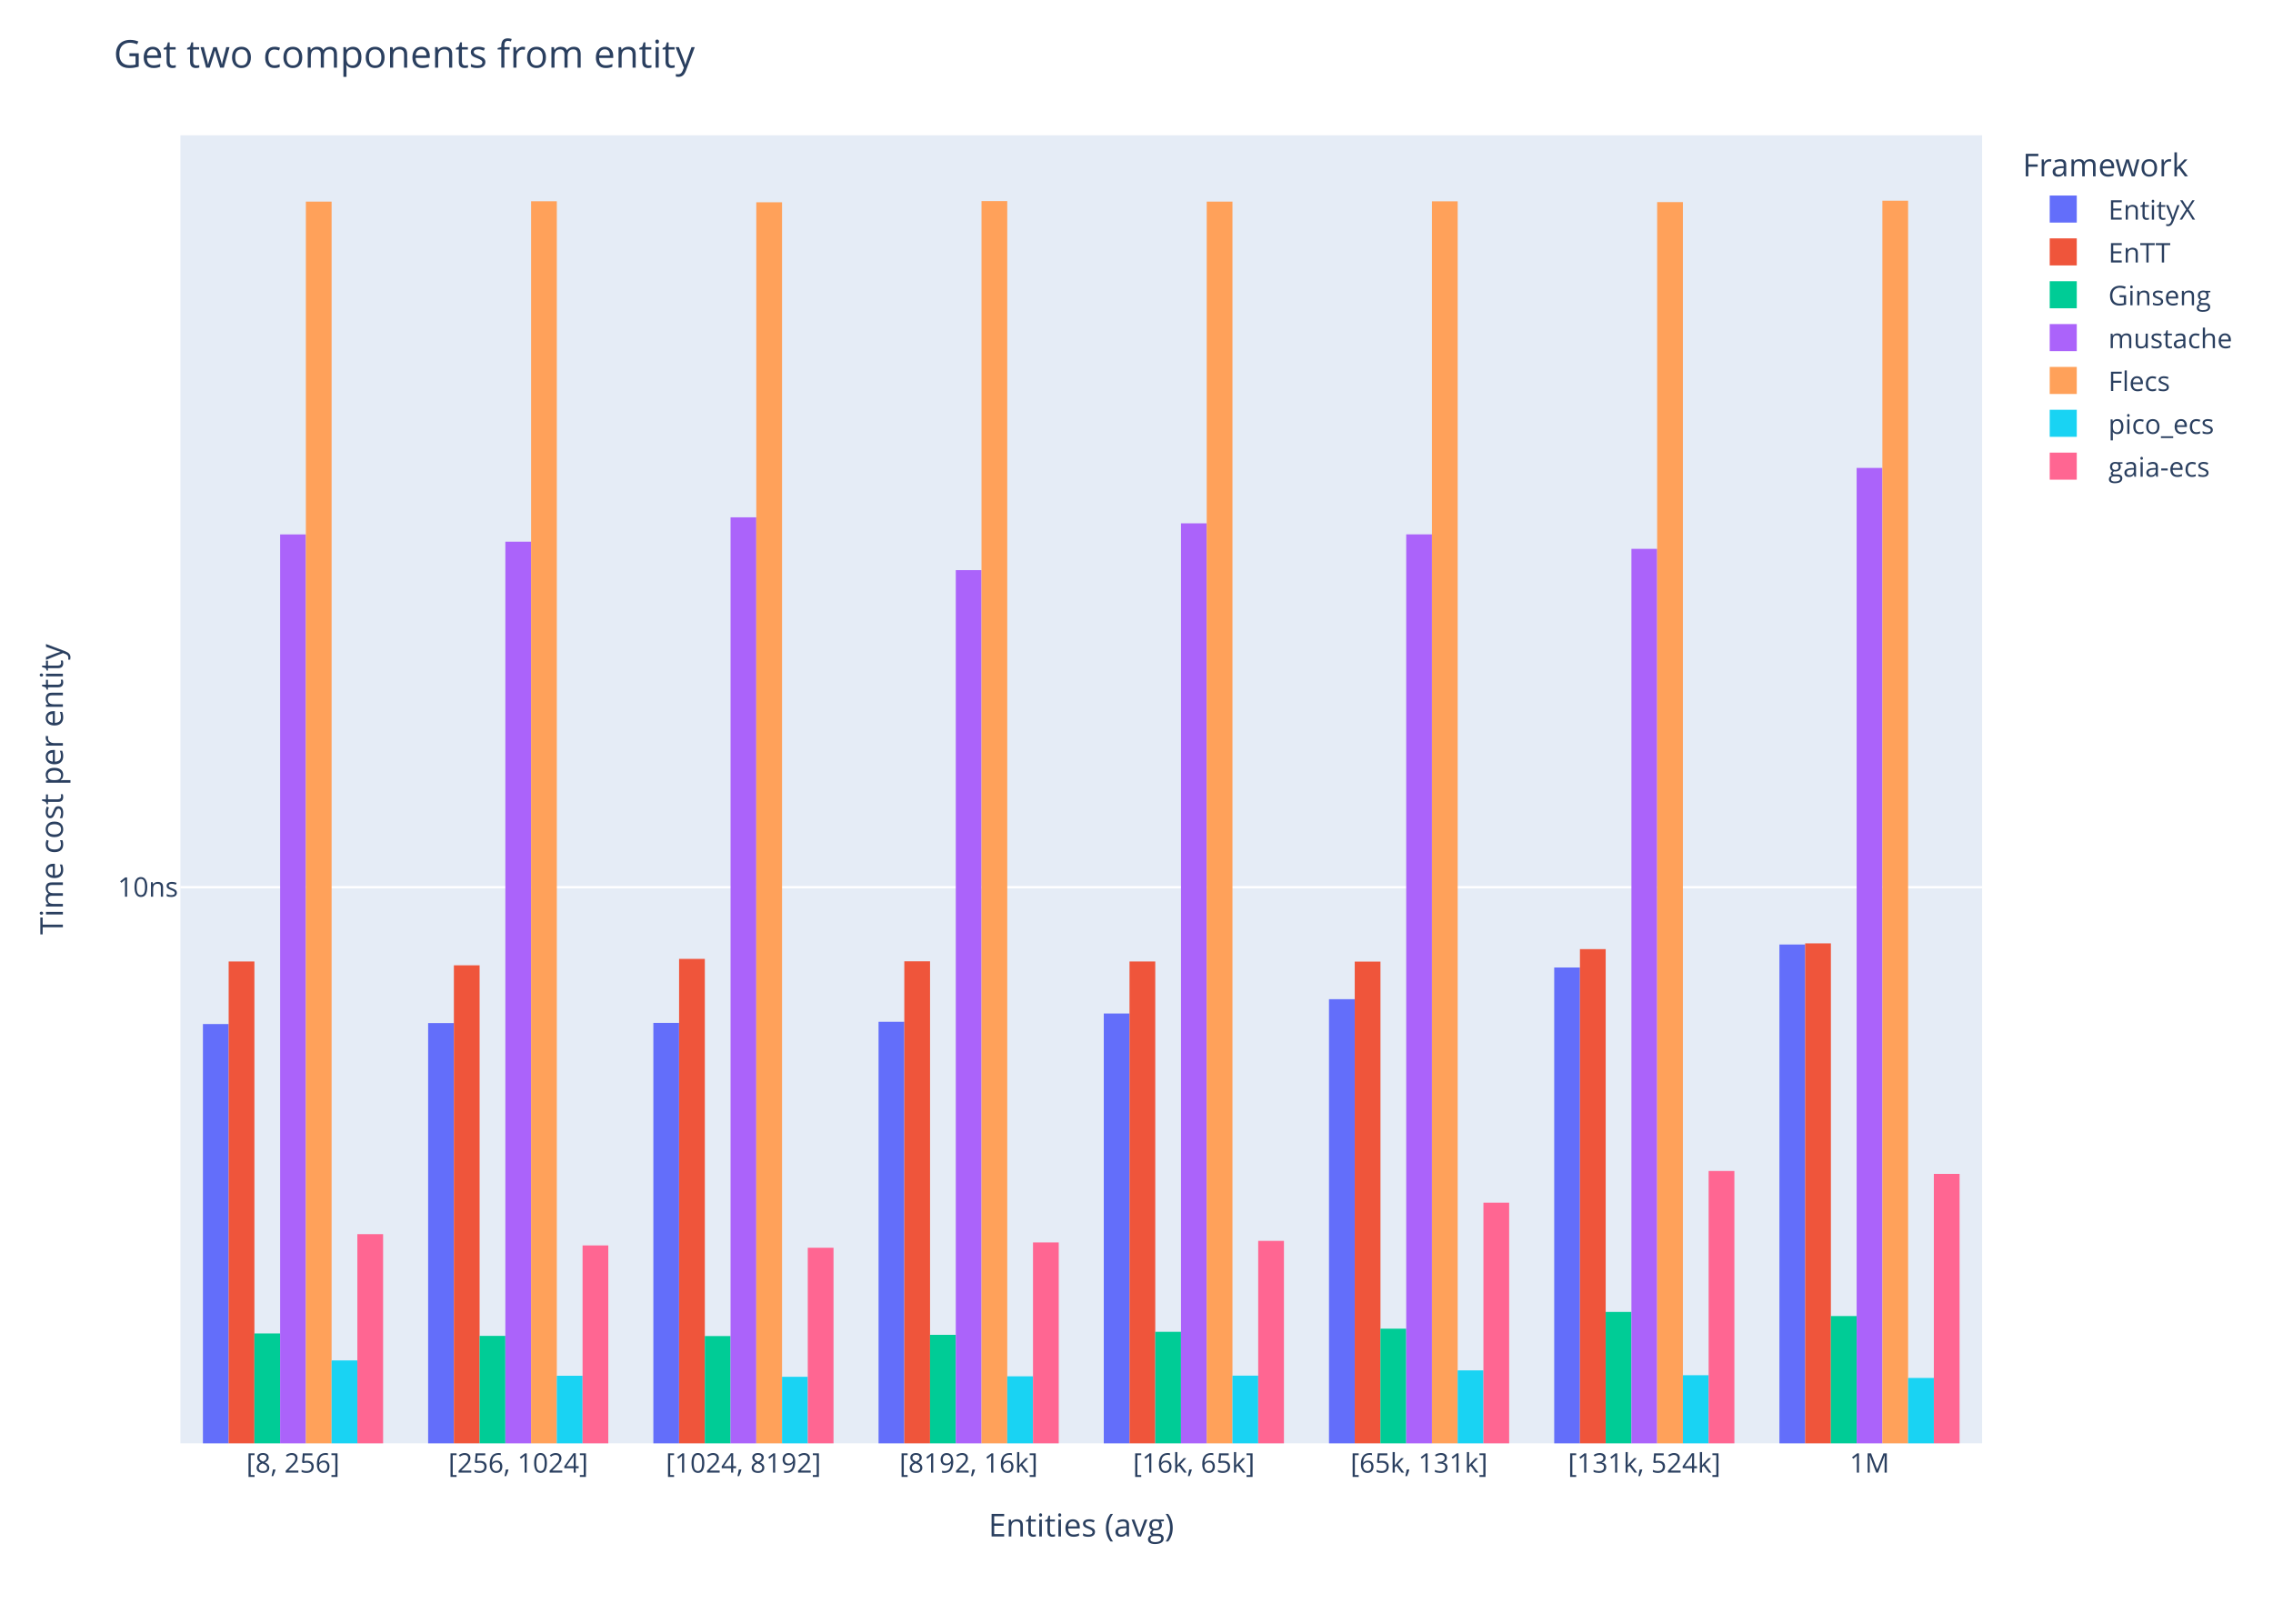
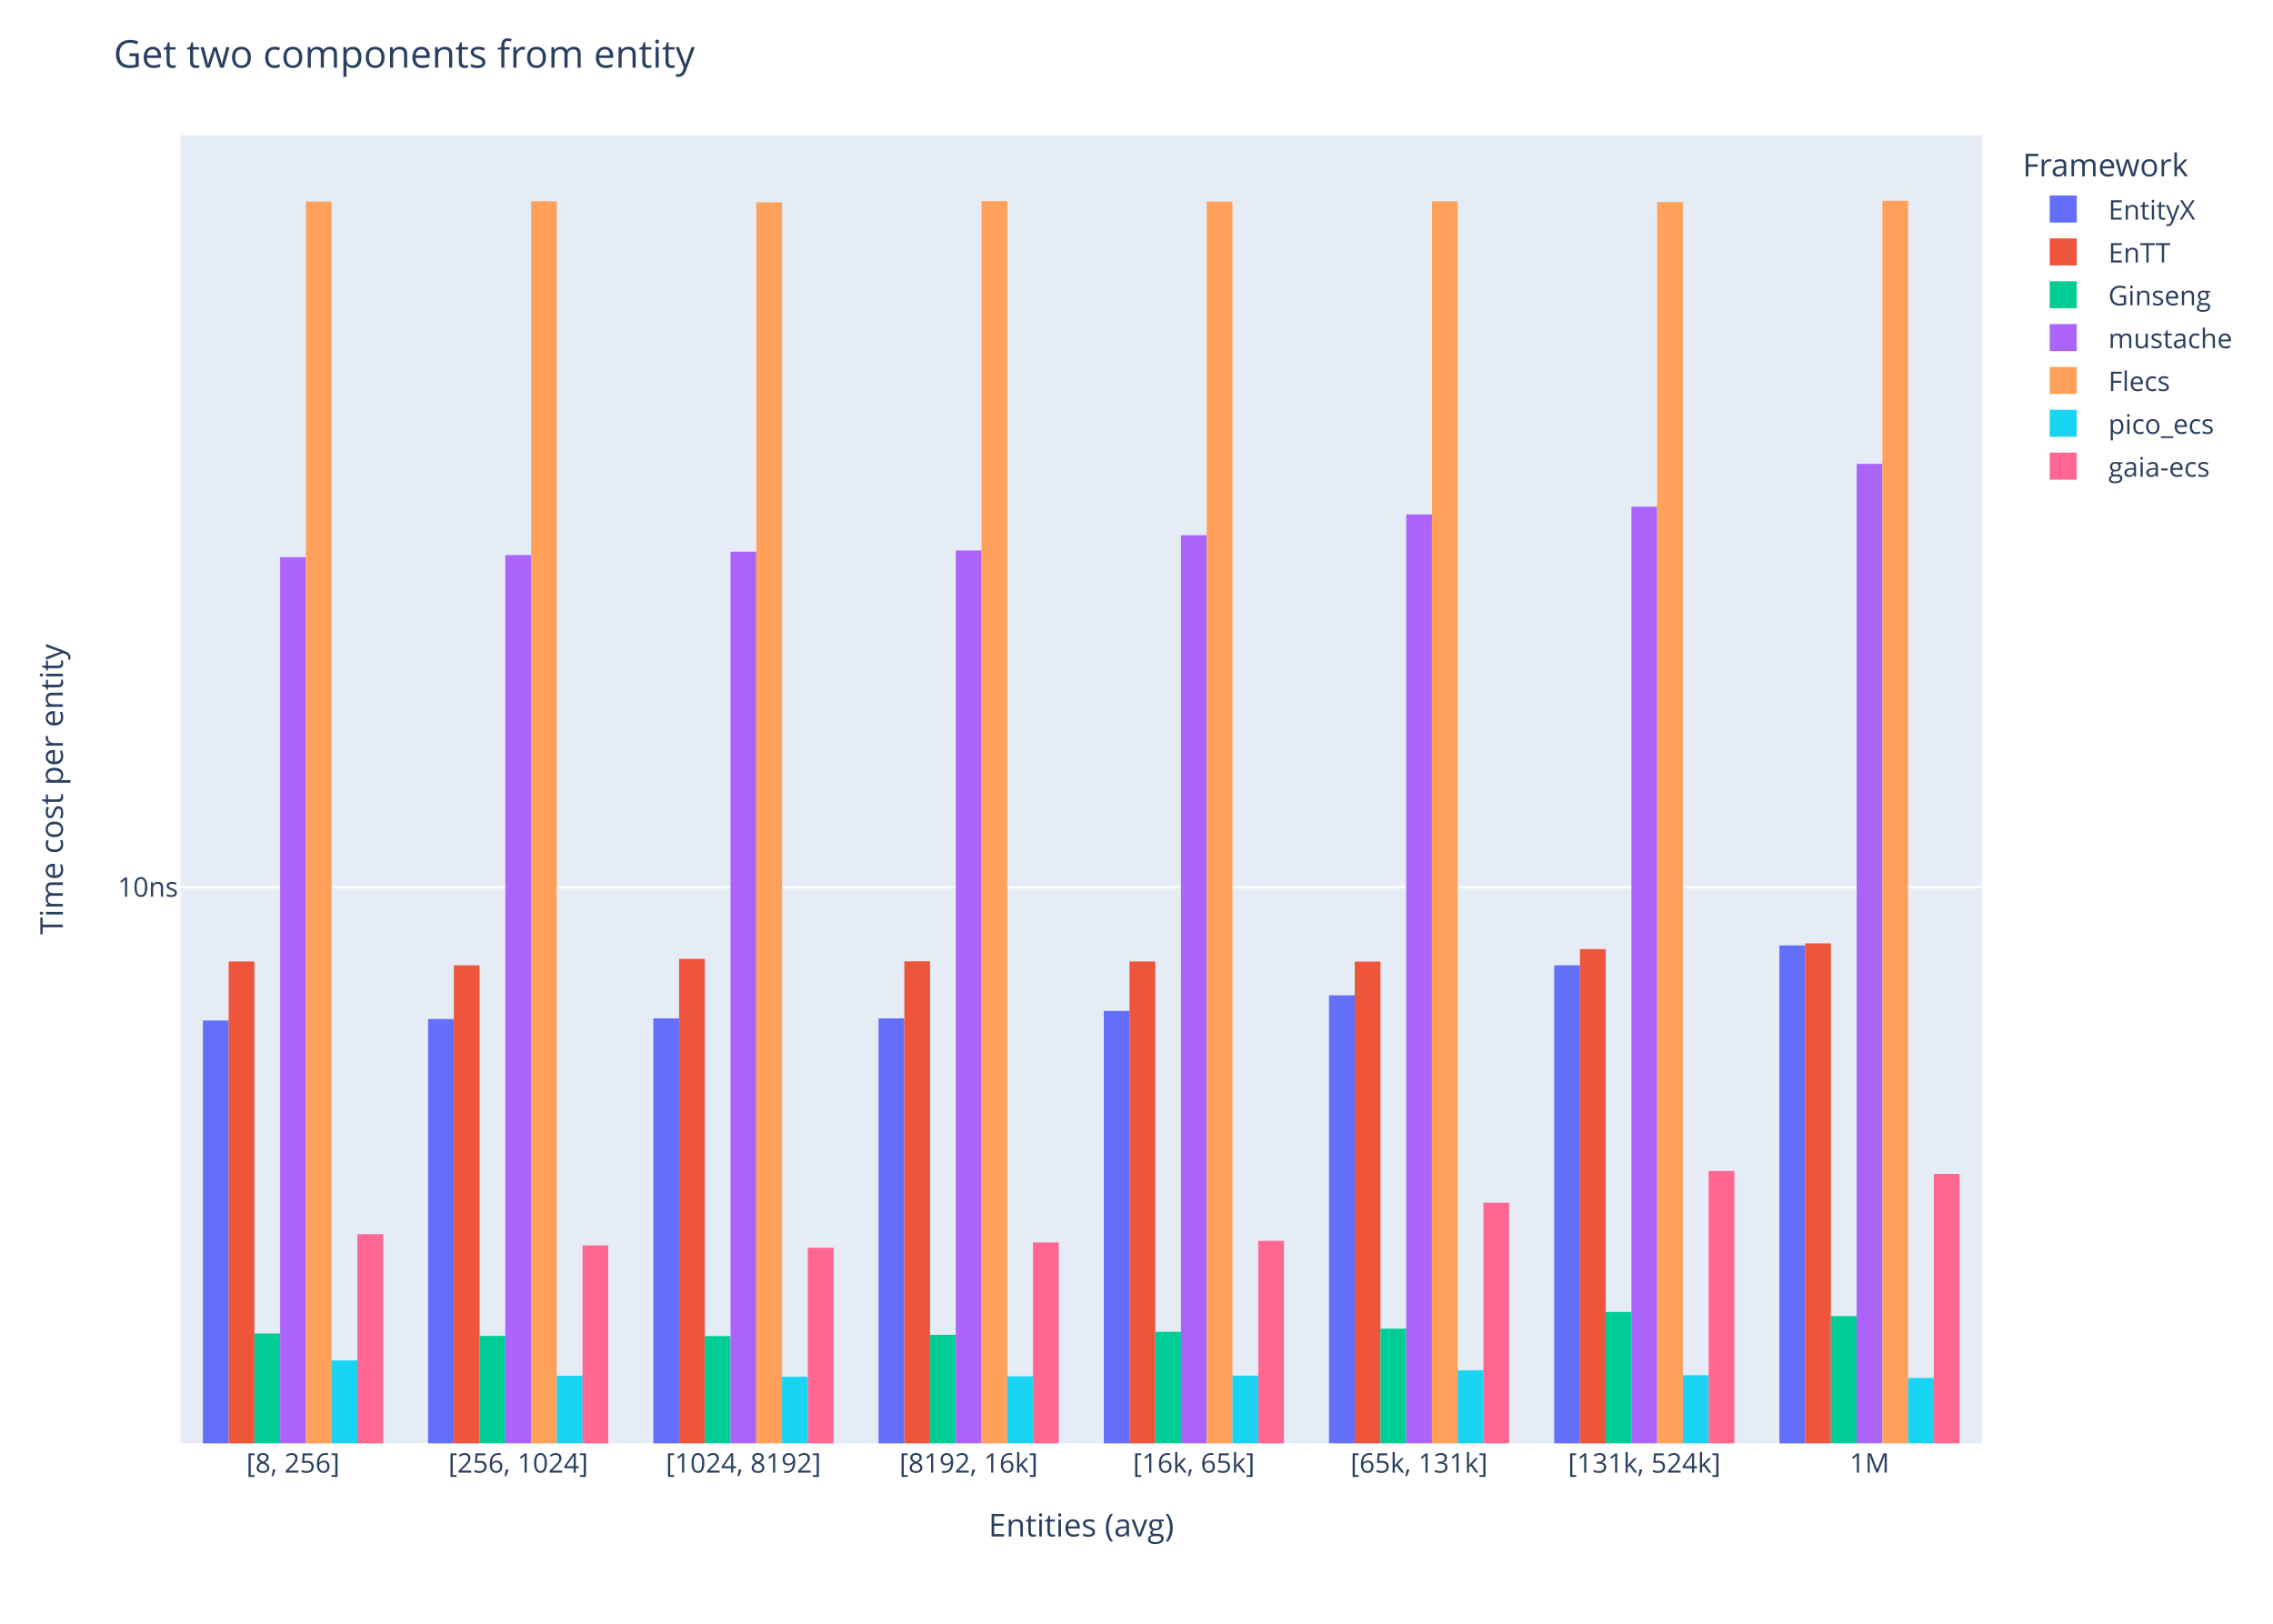
<svg xmlns="http://www.w3.org/2000/svg" class="main-svg" width="1008" height="720" style="" viewBox="0 0 1008 720">
  <rect x="0" y="0" width="1008" height="720" style="fill: rgb(255, 255, 255); fill-opacity: 1;" />
-   <defs id="defs-443642">
+   <defs id="defs-225a2e">
    <g class="clips">
-       <clipPath id="clip443642xyplot" class="plotclip">
+       <clipPath id="clip225a2exyplot" class="plotclip">
        <rect width="799" height="580" />
      </clipPath>
-       <clipPath class="axesclip" id="clip443642x">
+       <clipPath class="axesclip" id="clip225a2ex">
        <rect x="80" y="0" width="799" height="720" />
      </clipPath>
-       <clipPath class="axesclip" id="clip443642y">
+       <clipPath class="axesclip" id="clip225a2ey">
        <rect x="0" y="60" width="1008" height="580" />
      </clipPath>
-       <clipPath class="axesclip" id="clip443642xy">
+       <clipPath class="axesclip" id="clip225a2exy">
        <rect x="80" y="60" width="799" height="580" />
      </clipPath>
    </g>
    <g class="gradients" />
    <g class="patterns" />
  </defs>
  <g class="bglayer">
    <rect class="bg" x="80" y="60" width="799" height="580" style="fill: rgb(229, 236, 246); fill-opacity: 1; stroke-width: 0;" />
  </g>
  <g class="layer-below">
    <g class="imagelayer" />
    <g class="shapelayer" />
  </g>
  <g class="cartesianlayer">
    <g class="subplot xy">
      <g class="layer-subplot">
        <g class="shapelayer" />
        <g class="imagelayer" />
      </g>
      <g class="minor-gridlayer">
        <g class="x" />
        <g class="y" />
      </g>
      <g class="gridlayer">
        <g class="x" />
        <g class="y">
          <path class="ygrid crisp" transform="translate(0,393.41)" d="M80,0h799" style="stroke: rgb(255, 255, 255); stroke-opacity: 1; stroke-width: 1px;" />
        </g>
      </g>
      <g class="zerolinelayer" />
      <path class="xlines-below" />
      <path class="ylines-below" />
      <g class="overlines-below" />
      <g class="xaxislayer-below" />
      <g class="yaxislayer-below" />
      <g class="overaxes-below" />
-       <g class="plot" transform="translate(80,60)" clip-path="url(#clip443642xyplot)">
+       <g class="plot" transform="translate(80,60)" clip-path="url(#clip225a2exyplot)">
        <g class="barlayer mlayer">
          <g class="trace bars" style="opacity: 1;">
            <g class="points">
              <g class="point">
-                 <path d="M9.99,6090V394.08H21.4V6090Z" style="vector-effect: none; opacity: 1; stroke-width: 0px; fill: rgb(99, 110, 250); fill-opacity: 1;" />
-               </g>
-               <g class="point">
-                 <path d="M109.86,6090V393.65H121.28V6090Z" style="vector-effect: none; opacity: 1; stroke-width: 0px; fill: rgb(99, 110, 250); fill-opacity: 1;" />
-               </g>
-               <g class="point">
-                 <path d="M209.74,6090V393.56H221.15V6090Z" style="vector-effect: none; opacity: 1; stroke-width: 0px; fill: rgb(99, 110, 250); fill-opacity: 1;" />
-               </g>
-               <g class="point">
-                 <path d="M309.61,6090V393.09H321.03V6090Z" style="vector-effect: none; opacity: 1; stroke-width: 0px; fill: rgb(99, 110, 250); fill-opacity: 1;" />
-               </g>
-               <g class="point">
-                 <path d="M409.49,6090V389.4H420.9V6090Z" style="vector-effect: none; opacity: 1; stroke-width: 0px; fill: rgb(99, 110, 250); fill-opacity: 1;" />
-               </g>
-               <g class="point">
-                 <path d="M509.36,6090V383.06H520.78V6090Z" style="vector-effect: none; opacity: 1; stroke-width: 0px; fill: rgb(99, 110, 250); fill-opacity: 1;" />
-               </g>
-               <g class="point">
-                 <path d="M609.24,6090V369H620.65V6090Z" style="vector-effect: none; opacity: 1; stroke-width: 0px; fill: rgb(99, 110, 250); fill-opacity: 1;" />
-               </g>
-               <g class="point">
-                 <path d="M709.11,6090V358.82H720.53V6090Z" style="vector-effect: none; opacity: 1; stroke-width: 0px; fill: rgb(99, 110, 250); fill-opacity: 1;" />
+                 <path d="M9.99,6090V392.5H21.4V6090Z" style="vector-effect: none; opacity: 1; stroke-width: 0px; fill: rgb(99, 110, 250); fill-opacity: 1;" />
+               </g>
+               <g class="point">
+                 <path d="M109.86,6090V391.85H121.28V6090Z" style="vector-effect: none; opacity: 1; stroke-width: 0px; fill: rgb(99, 110, 250); fill-opacity: 1;" />
+               </g>
+               <g class="point">
+                 <path d="M209.74,6090V391.56H221.15V6090Z" style="vector-effect: none; opacity: 1; stroke-width: 0px; fill: rgb(99, 110, 250); fill-opacity: 1;" />
+               </g>
+               <g class="point">
+                 <path d="M309.61,6090V391.55H321.03V6090Z" style="vector-effect: none; opacity: 1; stroke-width: 0px; fill: rgb(99, 110, 250); fill-opacity: 1;" />
+               </g>
+               <g class="point">
+                 <path d="M409.49,6090V388.25H420.9V6090Z" style="vector-effect: none; opacity: 1; stroke-width: 0px; fill: rgb(99, 110, 250); fill-opacity: 1;" />
+               </g>
+               <g class="point">
+                 <path d="M509.36,6090V381.35H520.78V6090Z" style="vector-effect: none; opacity: 1; stroke-width: 0px; fill: rgb(99, 110, 250); fill-opacity: 1;" />
+               </g>
+               <g class="point">
+                 <path d="M609.24,6090V368.05H620.65V6090Z" style="vector-effect: none; opacity: 1; stroke-width: 0px; fill: rgb(99, 110, 250); fill-opacity: 1;" />
+               </g>
+               <g class="point">
+                 <path d="M709.11,6090V359.21H720.53V6090Z" style="vector-effect: none; opacity: 1; stroke-width: 0px; fill: rgb(99, 110, 250); fill-opacity: 1;" />
              </g>
            </g>
          </g>
          <g class="trace bars" style="opacity: 1;">
            <g class="points">
              <g class="point">
                <path d="M21.4,6090V366.35H32.82V6090Z" style="vector-effect: none; opacity: 1; stroke-width: 0px; fill: rgb(239, 85, 59); fill-opacity: 1;" />
              </g>
              <g class="point">
                <path d="M121.28,6090V368.05H132.69V6090Z" style="vector-effect: none; opacity: 1; stroke-width: 0px; fill: rgb(239, 85, 59); fill-opacity: 1;" />
              </g>
              <g class="point">
                <path d="M221.15,6090V365.2H232.57V6090Z" style="vector-effect: none; opacity: 1; stroke-width: 0px; fill: rgb(239, 85, 59); fill-opacity: 1;" />
              </g>
              <g class="point">
                <path d="M321.03,6090V366.25H332.44V6090Z" style="vector-effect: none; opacity: 1; stroke-width: 0px; fill: rgb(239, 85, 59); fill-opacity: 1;" />
              </g>
              <g class="point">
                <path d="M420.9,6090V366.35H432.32V6090Z" style="vector-effect: none; opacity: 1; stroke-width: 0px; fill: rgb(239, 85, 59); fill-opacity: 1;" />
              </g>
              <g class="point">
                <path d="M520.78,6090V366.39H532.19V6090Z" style="vector-effect: none; opacity: 1; stroke-width: 0px; fill: rgb(239, 85, 59); fill-opacity: 1;" />
              </g>
              <g class="point">
                <path d="M620.65,6090V360.85H632.07V6090Z" style="vector-effect: none; opacity: 1; stroke-width: 0px; fill: rgb(239, 85, 59); fill-opacity: 1;" />
              </g>
              <g class="point">
                <path d="M720.53,6090V358.31H731.94V6090Z" style="vector-effect: none; opacity: 1; stroke-width: 0px; fill: rgb(239, 85, 59); fill-opacity: 1;" />
              </g>
            </g>
          </g>
          <g class="trace bars" style="opacity: 1;">
            <g class="points">
              <g class="point">
                <path d="M32.82,6090V531.28H44.23V6090Z" style="vector-effect: none; opacity: 1; stroke-width: 0px; fill: rgb(0, 204, 150); fill-opacity: 1;" />
              </g>
              <g class="point">
                <path d="M132.69,6090V532.35H144.11V6090Z" style="vector-effect: none; opacity: 1; stroke-width: 0px; fill: rgb(0, 204, 150); fill-opacity: 1;" />
              </g>
              <g class="point">
                <path d="M232.57,6090V532.44H243.98V6090Z" style="vector-effect: none; opacity: 1; stroke-width: 0px; fill: rgb(0, 204, 150); fill-opacity: 1;" />
              </g>
              <g class="point">
                <path d="M332.44,6090V531.91H343.86V6090Z" style="vector-effect: none; opacity: 1; stroke-width: 0px; fill: rgb(0, 204, 150); fill-opacity: 1;" />
              </g>
              <g class="point">
                <path d="M432.32,6090V530.55H443.73V6090Z" style="vector-effect: none; opacity: 1; stroke-width: 0px; fill: rgb(0, 204, 150); fill-opacity: 1;" />
              </g>
              <g class="point">
                <path d="M532.19,6090V529.15H543.61V6090Z" style="vector-effect: none; opacity: 1; stroke-width: 0px; fill: rgb(0, 204, 150); fill-opacity: 1;" />
              </g>
              <g class="point">
                <path d="M632.07,6090V521.75H643.48V6090Z" style="vector-effect: none; opacity: 1; stroke-width: 0px; fill: rgb(0, 204, 150); fill-opacity: 1;" />
              </g>
              <g class="point">
                <path d="M731.94,6090V523.56H743.36V6090Z" style="vector-effect: none; opacity: 1; stroke-width: 0px; fill: rgb(0, 204, 150); fill-opacity: 1;" />
              </g>
            </g>
          </g>
          <g class="trace bars" style="opacity: 1;">
            <g class="points">
              <g class="point">
-                 <path d="M44.23,6090V176.98H55.64V6090Z" style="vector-effect: none; opacity: 1; stroke-width: 0px; fill: rgb(171, 99, 250); fill-opacity: 1;" />
-               </g>
-               <g class="point">
-                 <path d="M144.11,6090V180.19H155.52V6090Z" style="vector-effect: none; opacity: 1; stroke-width: 0px; fill: rgb(171, 99, 250); fill-opacity: 1;" />
-               </g>
-               <g class="point">
-                 <path d="M243.98,6090V169.4H255.39V6090Z" style="vector-effect: none; opacity: 1; stroke-width: 0px; fill: rgb(171, 99, 250); fill-opacity: 1;" />
-               </g>
-               <g class="point">
-                 <path d="M343.86,6090V192.81H355.27V6090Z" style="vector-effect: none; opacity: 1; stroke-width: 0px; fill: rgb(171, 99, 250); fill-opacity: 1;" />
-               </g>
-               <g class="point">
-                 <path d="M443.73,6090V172.06H455.14V6090Z" style="vector-effect: none; opacity: 1; stroke-width: 0px; fill: rgb(171, 99, 250); fill-opacity: 1;" />
-               </g>
-               <g class="point">
-                 <path d="M543.61,6090V176.95H555.02V6090Z" style="vector-effect: none; opacity: 1; stroke-width: 0px; fill: rgb(171, 99, 250); fill-opacity: 1;" />
-               </g>
-               <g class="point">
-                 <path d="M643.48,6090V183.36H654.89V6090Z" style="vector-effect: none; opacity: 1; stroke-width: 0px; fill: rgb(171, 99, 250); fill-opacity: 1;" />
-               </g>
-               <g class="point">
-                 <path d="M743.36,6090V147.49H754.77V6090Z" style="vector-effect: none; opacity: 1; stroke-width: 0px; fill: rgb(171, 99, 250); fill-opacity: 1;" />
+                 <path d="M44.23,6090V187.06H55.64V6090Z" style="vector-effect: none; opacity: 1; stroke-width: 0px; fill: rgb(171, 99, 250); fill-opacity: 1;" />
+               </g>
+               <g class="point">
+                 <path d="M144.11,6090V186.1H155.52V6090Z" style="vector-effect: none; opacity: 1; stroke-width: 0px; fill: rgb(171, 99, 250); fill-opacity: 1;" />
+               </g>
+               <g class="point">
+                 <path d="M243.98,6090V184.64H255.39V6090Z" style="vector-effect: none; opacity: 1; stroke-width: 0px; fill: rgb(171, 99, 250); fill-opacity: 1;" />
+               </g>
+               <g class="point">
+                 <path d="M343.86,6090V184.11H355.27V6090Z" style="vector-effect: none; opacity: 1; stroke-width: 0px; fill: rgb(171, 99, 250); fill-opacity: 1;" />
+               </g>
+               <g class="point">
+                 <path d="M443.73,6090V177.33H455.14V6090Z" style="vector-effect: none; opacity: 1; stroke-width: 0px; fill: rgb(171, 99, 250); fill-opacity: 1;" />
+               </g>
+               <g class="point">
+                 <path d="M543.61,6090V168.13H555.02V6090Z" style="vector-effect: none; opacity: 1; stroke-width: 0px; fill: rgb(171, 99, 250); fill-opacity: 1;" />
+               </g>
+               <g class="point">
+                 <path d="M643.48,6090V164.68H654.89V6090Z" style="vector-effect: none; opacity: 1; stroke-width: 0px; fill: rgb(171, 99, 250); fill-opacity: 1;" />
+               </g>
+               <g class="point">
+                 <path d="M743.36,6090V145.69H754.77V6090Z" style="vector-effect: none; opacity: 1; stroke-width: 0px; fill: rgb(171, 99, 250); fill-opacity: 1;" />
              </g>
            </g>
          </g>
          <g class="trace bars" style="opacity: 1;">
            <g class="points">
              <g class="point">
                <path d="M55.64,6090V29.4H67.06V6090Z" style="vector-effect: none; opacity: 1; stroke-width: 0px; fill: rgb(255, 161, 90); fill-opacity: 1;" />
              </g>
              <g class="point">
                <path d="M155.52,6090V29.25H166.93V6090Z" style="vector-effect: none; opacity: 1; stroke-width: 0px; fill: rgb(255, 161, 90); fill-opacity: 1;" />
              </g>
              <g class="point">
                <path d="M255.39,6090V29.71H266.81V6090Z" style="vector-effect: none; opacity: 1; stroke-width: 0px; fill: rgb(255, 161, 90); fill-opacity: 1;" />
              </g>
              <g class="point">
                <path d="M355.27,6090V29.16H366.68V6090Z" style="vector-effect: none; opacity: 1; stroke-width: 0px; fill: rgb(255, 161, 90); fill-opacity: 1;" />
              </g>
              <g class="point">
                <path d="M455.14,6090V29.41H466.56V6090Z" style="vector-effect: none; opacity: 1; stroke-width: 0px; fill: rgb(255, 161, 90); fill-opacity: 1;" />
              </g>
              <g class="point">
                <path d="M555.02,6090V29.26H566.43V6090Z" style="vector-effect: none; opacity: 1; stroke-width: 0px; fill: rgb(255, 161, 90); fill-opacity: 1;" />
              </g>
              <g class="point">
                <path d="M654.89,6090V29.61H666.31V6090Z" style="vector-effect: none; opacity: 1; stroke-width: 0px; fill: rgb(255, 161, 90); fill-opacity: 1;" />
              </g>
              <g class="point">
                <path d="M754.77,6090V29H766.18V6090Z" style="vector-effect: none; opacity: 1; stroke-width: 0px; fill: rgb(255, 161, 90); fill-opacity: 1;" />
              </g>
            </g>
          </g>
          <g class="trace bars" style="opacity: 1;">
            <g class="points">
              <g class="point">
                <path d="M67.06,6090V543.24H78.47V6090Z" style="vector-effect: none; opacity: 1; stroke-width: 0px; fill: rgb(25, 211, 243); fill-opacity: 1;" />
              </g>
              <g class="point">
                <path d="M166.93,6090V550.05H178.35V6090Z" style="vector-effect: none; opacity: 1; stroke-width: 0px; fill: rgb(25, 211, 243); fill-opacity: 1;" />
              </g>
              <g class="point">
                <path d="M266.81,6090V550.5H278.22V6090Z" style="vector-effect: none; opacity: 1; stroke-width: 0px; fill: rgb(25, 211, 243); fill-opacity: 1;" />
              </g>
              <g class="point">
                <path d="M366.68,6090V550.29H378.1V6090Z" style="vector-effect: none; opacity: 1; stroke-width: 0px; fill: rgb(25, 211, 243); fill-opacity: 1;" />
              </g>
              <g class="point">
                <path d="M466.56,6090V549.99H477.97V6090Z" style="vector-effect: none; opacity: 1; stroke-width: 0px; fill: rgb(25, 211, 243); fill-opacity: 1;" />
              </g>
              <g class="point">
                <path d="M566.43,6090V547.66H577.85V6090Z" style="vector-effect: none; opacity: 1; stroke-width: 0px; fill: rgb(25, 211, 243); fill-opacity: 1;" />
              </g>
              <g class="point">
                <path d="M666.31,6090V549.79H677.72V6090Z" style="vector-effect: none; opacity: 1; stroke-width: 0px; fill: rgb(25, 211, 243); fill-opacity: 1;" />
              </g>
              <g class="point">
                <path d="M766.18,6090V551H777.6V6090Z" style="vector-effect: none; opacity: 1; stroke-width: 0px; fill: rgb(25, 211, 243); fill-opacity: 1;" />
              </g>
            </g>
          </g>
          <g class="trace bars" style="opacity: 1;">
            <g class="points">
              <g class="point">
                <path d="M78.47,6090V487.25H89.89V6090Z" style="vector-effect: none; opacity: 1; stroke-width: 0px; fill: rgb(255, 102, 146); fill-opacity: 1;" />
              </g>
              <g class="point">
                <path d="M178.35,6090V492.24H189.76V6090Z" style="vector-effect: none; opacity: 1; stroke-width: 0px; fill: rgb(255, 102, 146); fill-opacity: 1;" />
              </g>
              <g class="point">
                <path d="M278.22,6090V493.28H289.64V6090Z" style="vector-effect: none; opacity: 1; stroke-width: 0px; fill: rgb(255, 102, 146); fill-opacity: 1;" />
              </g>
              <g class="point">
                <path d="M378.1,6090V490.92H389.51V6090Z" style="vector-effect: none; opacity: 1; stroke-width: 0px; fill: rgb(255, 102, 146); fill-opacity: 1;" />
              </g>
              <g class="point">
                <path d="M477.97,6090V490.23H489.39V6090Z" style="vector-effect: none; opacity: 1; stroke-width: 0px; fill: rgb(255, 102, 146); fill-opacity: 1;" />
              </g>
              <g class="point">
                <path d="M577.85,6090V473.3H589.26V6090Z" style="vector-effect: none; opacity: 1; stroke-width: 0px; fill: rgb(255, 102, 146); fill-opacity: 1;" />
              </g>
              <g class="point">
                <path d="M677.72,6090V459.23H689.14V6090Z" style="vector-effect: none; opacity: 1; stroke-width: 0px; fill: rgb(255, 102, 146); fill-opacity: 1;" />
              </g>
              <g class="point">
                <path d="M777.6,6090V460.52H789.01V6090Z" style="vector-effect: none; opacity: 1; stroke-width: 0px; fill: rgb(255, 102, 146); fill-opacity: 1;" />
              </g>
            </g>
          </g>
        </g>
      </g>
      <g class="overplot" />
      <path class="xlines-above crisp" d="M0,0" style="fill: none;" />
      <path class="ylines-above crisp" d="M0,0" style="fill: none;" />
      <g class="overlines-above" />
      <g class="xaxislayer-above">
        <g class="xtick">
          <text text-anchor="middle" x="0" y="653" transform="translate(129.94,0)" style="font-family: 'Open Sans', verdana, arial, sans-serif; font-size: 12px; fill: rgb(42, 63, 95); fill-opacity: 1; white-space: pre; opacity: 1;">[8, 256]</text>
        </g>
        <g class="xtick">
          <text text-anchor="middle" x="0" y="653" transform="translate(229.81,0)" style="font-family: 'Open Sans', verdana, arial, sans-serif; font-size: 12px; fill: rgb(42, 63, 95); fill-opacity: 1; white-space: pre; opacity: 1;">[256, 1024]</text>
        </g>
        <g class="xtick">
          <text text-anchor="middle" x="0" y="653" transform="translate(329.69,0)" style="font-family: 'Open Sans', verdana, arial, sans-serif; font-size: 12px; fill: rgb(42, 63, 95); fill-opacity: 1; white-space: pre; opacity: 1;">[1024, 8192]</text>
        </g>
        <g class="xtick">
          <text text-anchor="middle" x="0" y="653" transform="translate(429.56,0)" style="font-family: 'Open Sans', verdana, arial, sans-serif; font-size: 12px; fill: rgb(42, 63, 95); fill-opacity: 1; white-space: pre; opacity: 1;">[8192, 16k]</text>
        </g>
        <g class="xtick">
          <text text-anchor="middle" x="0" y="653" transform="translate(529.44,0)" style="font-family: 'Open Sans', verdana, arial, sans-serif; font-size: 12px; fill: rgb(42, 63, 95); fill-opacity: 1; white-space: pre; opacity: 1;">[16k, 65k]</text>
        </g>
        <g class="xtick">
          <text text-anchor="middle" x="0" y="653" transform="translate(629.31,0)" style="font-family: 'Open Sans', verdana, arial, sans-serif; font-size: 12px; fill: rgb(42, 63, 95); fill-opacity: 1; white-space: pre; opacity: 1;">[65k, 131k]</text>
        </g>
        <g class="xtick">
          <text text-anchor="middle" x="0" y="653" transform="translate(729.19,0)" style="font-family: 'Open Sans', verdana, arial, sans-serif; font-size: 12px; fill: rgb(42, 63, 95); fill-opacity: 1; white-space: pre; opacity: 1;">[131k, 524k]</text>
        </g>
        <g class="xtick">
          <text text-anchor="middle" x="0" y="653" transform="translate(829.06,0)" style="font-family: 'Open Sans', verdana, arial, sans-serif; font-size: 12px; fill: rgb(42, 63, 95); fill-opacity: 1; white-space: pre; opacity: 1;">1M</text>
        </g>
      </g>
      <g class="yaxislayer-above">
        <g class="ytick">
          <text text-anchor="end" x="79" y="4.2" transform="translate(0,393.41)" style="font-family: 'Open Sans', verdana, arial, sans-serif; font-size: 12px; fill: rgb(42, 63, 95); fill-opacity: 1; white-space: pre; opacity: 1;">10ns</text>
        </g>
      </g>
      <g class="overaxes-above" />
    </g>
  </g>
  <g class="polarlayer" />
  <g class="smithlayer" />
  <g class="ternarylayer" />
  <g class="geolayer" />
  <g class="funnelarealayer" />
  <g class="pielayer" />
  <g class="iciclelayer" />
  <g class="treemaplayer" />
  <g class="sunburstlayer" />
  <g class="glimages" />
-   <defs id="topdefs-443642">
+   <defs id="topdefs-225a2e">
    <g class="clips" />
-     <clipPath id="legend443642">
+     <clipPath id="legend225a2e">
      <rect width="101" height="162" x="0" y="0" />
    </clipPath>
  </defs>
  <g class="layer-above">
    <g class="imagelayer" />
    <g class="shapelayer" />
  </g>
  <g class="infolayer">
    <g class="legend" pointer-events="all" transform="translate(894.98,60)">
      <rect class="bg" shape-rendering="crispEdges" width="101" height="162" x="0" y="0" style="stroke: rgb(68, 68, 68); stroke-opacity: 1; fill: rgb(255, 255, 255); fill-opacity: 1; stroke-width: 0px;" />
-       <g class="scrollbox" transform="" clip-path="url(#legend443642)">
+       <g class="scrollbox" transform="" clip-path="url(#legend225a2e)">
        <text class="legendtitletext" text-anchor="start" x="2" y="18.2" style="font-family: 'Open Sans', verdana, arial, sans-serif; font-size: 14px; fill: rgb(42, 63, 95); fill-opacity: 1; white-space: pre;">Framework</text>
        <g class="groups" transform="">
          <g class="traces" transform="translate(0,32.7)" style="opacity: 1;">
            <text class="legendtext" text-anchor="start" x="40" y="4.68" style="font-family: 'Open Sans', verdana, arial, sans-serif; font-size: 12px; fill: rgb(42, 63, 95); fill-opacity: 1; white-space: pre;">EntityX</text>
            <g class="layers" style="opacity: 1;">
              <g class="legendfill" />
              <g class="legendlines" />
              <g class="legendsymbols">
                <g class="legendpoints">
                  <path class="legendundefined" d="M6,6H-6V-6H6Z" transform="translate(20,0)" style="stroke-width: 0px; fill: rgb(99, 110, 250); fill-opacity: 1;" />
                </g>
              </g>
            </g>
            <rect class="legendtoggle" x="0" y="-9.5" width="95.25" height="19" style="fill: rgb(0, 0, 0); fill-opacity: 0;" />
          </g>
        </g>
        <g class="groups" transform="">
          <g class="traces" transform="translate(0,51.7)" style="opacity: 1;">
            <text class="legendtext" text-anchor="start" x="40" y="4.68" style="font-family: 'Open Sans', verdana, arial, sans-serif; font-size: 12px; fill: rgb(42, 63, 95); fill-opacity: 1; white-space: pre;">EnTT</text>
            <g class="layers" style="opacity: 1;">
              <g class="legendfill" />
              <g class="legendlines" />
              <g class="legendsymbols">
                <g class="legendpoints">
                  <path class="legendundefined" d="M6,6H-6V-6H6Z" transform="translate(20,0)" style="stroke-width: 0px; fill: rgb(239, 85, 59); fill-opacity: 1;" />
                </g>
              </g>
            </g>
            <rect class="legendtoggle" x="0" y="-9.5" width="95.25" height="19" style="fill: rgb(0, 0, 0); fill-opacity: 0;" />
          </g>
        </g>
        <g class="groups" transform="">
          <g class="traces" transform="translate(0,70.7)" style="opacity: 1;">
            <text class="legendtext" text-anchor="start" x="40" y="4.68" style="font-family: 'Open Sans', verdana, arial, sans-serif; font-size: 12px; fill: rgb(42, 63, 95); fill-opacity: 1; white-space: pre;">Ginseng</text>
            <g class="layers" style="opacity: 1;">
              <g class="legendfill" />
              <g class="legendlines" />
              <g class="legendsymbols">
                <g class="legendpoints">
                  <path class="legendundefined" d="M6,6H-6V-6H6Z" transform="translate(20,0)" style="stroke-width: 0px; fill: rgb(0, 204, 150); fill-opacity: 1;" />
                </g>
              </g>
            </g>
            <rect class="legendtoggle" x="0" y="-9.5" width="95.25" height="19" style="fill: rgb(0, 0, 0); fill-opacity: 0;" />
          </g>
        </g>
        <g class="groups" transform="">
          <g class="traces" transform="translate(0,89.7)" style="opacity: 1;">
            <text class="legendtext" text-anchor="start" x="40" y="4.68" style="font-family: 'Open Sans', verdana, arial, sans-serif; font-size: 12px; fill: rgb(42, 63, 95); fill-opacity: 1; white-space: pre;">mustache</text>
            <g class="layers" style="opacity: 1;">
              <g class="legendfill" />
              <g class="legendlines" />
              <g class="legendsymbols">
                <g class="legendpoints">
                  <path class="legendundefined" d="M6,6H-6V-6H6Z" transform="translate(20,0)" style="stroke-width: 0px; fill: rgb(171, 99, 250); fill-opacity: 1;" />
                </g>
              </g>
            </g>
            <rect class="legendtoggle" x="0" y="-9.5" width="95.25" height="19" style="fill: rgb(0, 0, 0); fill-opacity: 0;" />
          </g>
        </g>
        <g class="groups" transform="">
          <g class="traces" transform="translate(0,108.7)" style="opacity: 1;">
            <text class="legendtext" text-anchor="start" x="40" y="4.68" style="font-family: 'Open Sans', verdana, arial, sans-serif; font-size: 12px; fill: rgb(42, 63, 95); fill-opacity: 1; white-space: pre;">Flecs</text>
            <g class="layers" style="opacity: 1;">
              <g class="legendfill" />
              <g class="legendlines" />
              <g class="legendsymbols">
                <g class="legendpoints">
                  <path class="legendundefined" d="M6,6H-6V-6H6Z" transform="translate(20,0)" style="stroke-width: 0px; fill: rgb(255, 161, 90); fill-opacity: 1;" />
                </g>
              </g>
            </g>
            <rect class="legendtoggle" x="0" y="-9.5" width="95.25" height="19" style="fill: rgb(0, 0, 0); fill-opacity: 0;" />
          </g>
        </g>
        <g class="groups" transform="">
          <g class="traces" transform="translate(0,127.7)" style="opacity: 1;">
            <text class="legendtext" text-anchor="start" x="40" y="4.68" style="font-family: 'Open Sans', verdana, arial, sans-serif; font-size: 12px; fill: rgb(42, 63, 95); fill-opacity: 1; white-space: pre;">pico_ecs</text>
            <g class="layers" style="opacity: 1;">
              <g class="legendfill" />
              <g class="legendlines" />
              <g class="legendsymbols">
                <g class="legendpoints">
                  <path class="legendundefined" d="M6,6H-6V-6H6Z" transform="translate(20,0)" style="stroke-width: 0px; fill: rgb(25, 211, 243); fill-opacity: 1;" />
                </g>
              </g>
            </g>
            <rect class="legendtoggle" x="0" y="-9.5" width="95.25" height="19" style="fill: rgb(0, 0, 0); fill-opacity: 0;" />
          </g>
        </g>
        <g class="groups" transform="">
          <g class="traces" transform="translate(0,146.7)" style="opacity: 1;">
            <text class="legendtext" text-anchor="start" x="40" y="4.68" style="font-family: 'Open Sans', verdana, arial, sans-serif; font-size: 12px; fill: rgb(42, 63, 95); fill-opacity: 1; white-space: pre;">gaia-ecs</text>
            <g class="layers" style="opacity: 1;">
              <g class="legendfill" />
              <g class="legendlines" />
              <g class="legendsymbols">
                <g class="legendpoints">
                  <path class="legendundefined" d="M6,6H-6V-6H6Z" transform="translate(20,0)" style="stroke-width: 0px; fill: rgb(255, 102, 146); fill-opacity: 1;" />
                </g>
              </g>
            </g>
            <rect class="legendtoggle" x="0" y="-9.5" width="95.25" height="19" style="fill: rgb(0, 0, 0); fill-opacity: 0;" />
          </g>
        </g>
      </g>
      <rect class="scrollbar" rx="20" ry="3" width="0" height="0" x="0" y="0" style="fill: rgb(128, 139, 164); fill-opacity: 1;" />
    </g>
    <g class="g-gtitle">
      <text class="gtitle" x="50.4" y="30" text-anchor="start" dy="0em" style="font-family: 'Open Sans', verdana, arial, sans-serif; font-size: 17px; fill: rgb(42, 63, 95); opacity: 1; font-weight: normal; white-space: pre;">Get two components from entity</text>
    </g>
    <g class="g-xtitle">
      <text class="xtitle" x="479.5" y="681.3" text-anchor="middle" style="font-family: 'Open Sans', verdana, arial, sans-serif; font-size: 14px; fill: rgb(42, 63, 95); opacity: 1; font-weight: normal; white-space: pre;">Entities (avg)</text>
    </g>
    <g class="g-ytitle">
      <text class="ytitle" transform="rotate(-90,27.8875,350)" x="27.888" y="350" text-anchor="middle" style="font-family: 'Open Sans', verdana, arial, sans-serif; font-size: 14px; fill: rgb(42, 63, 95); opacity: 1; font-weight: normal; white-space: pre;">Time cost per entity</text>
    </g>
  </g>
</svg>
